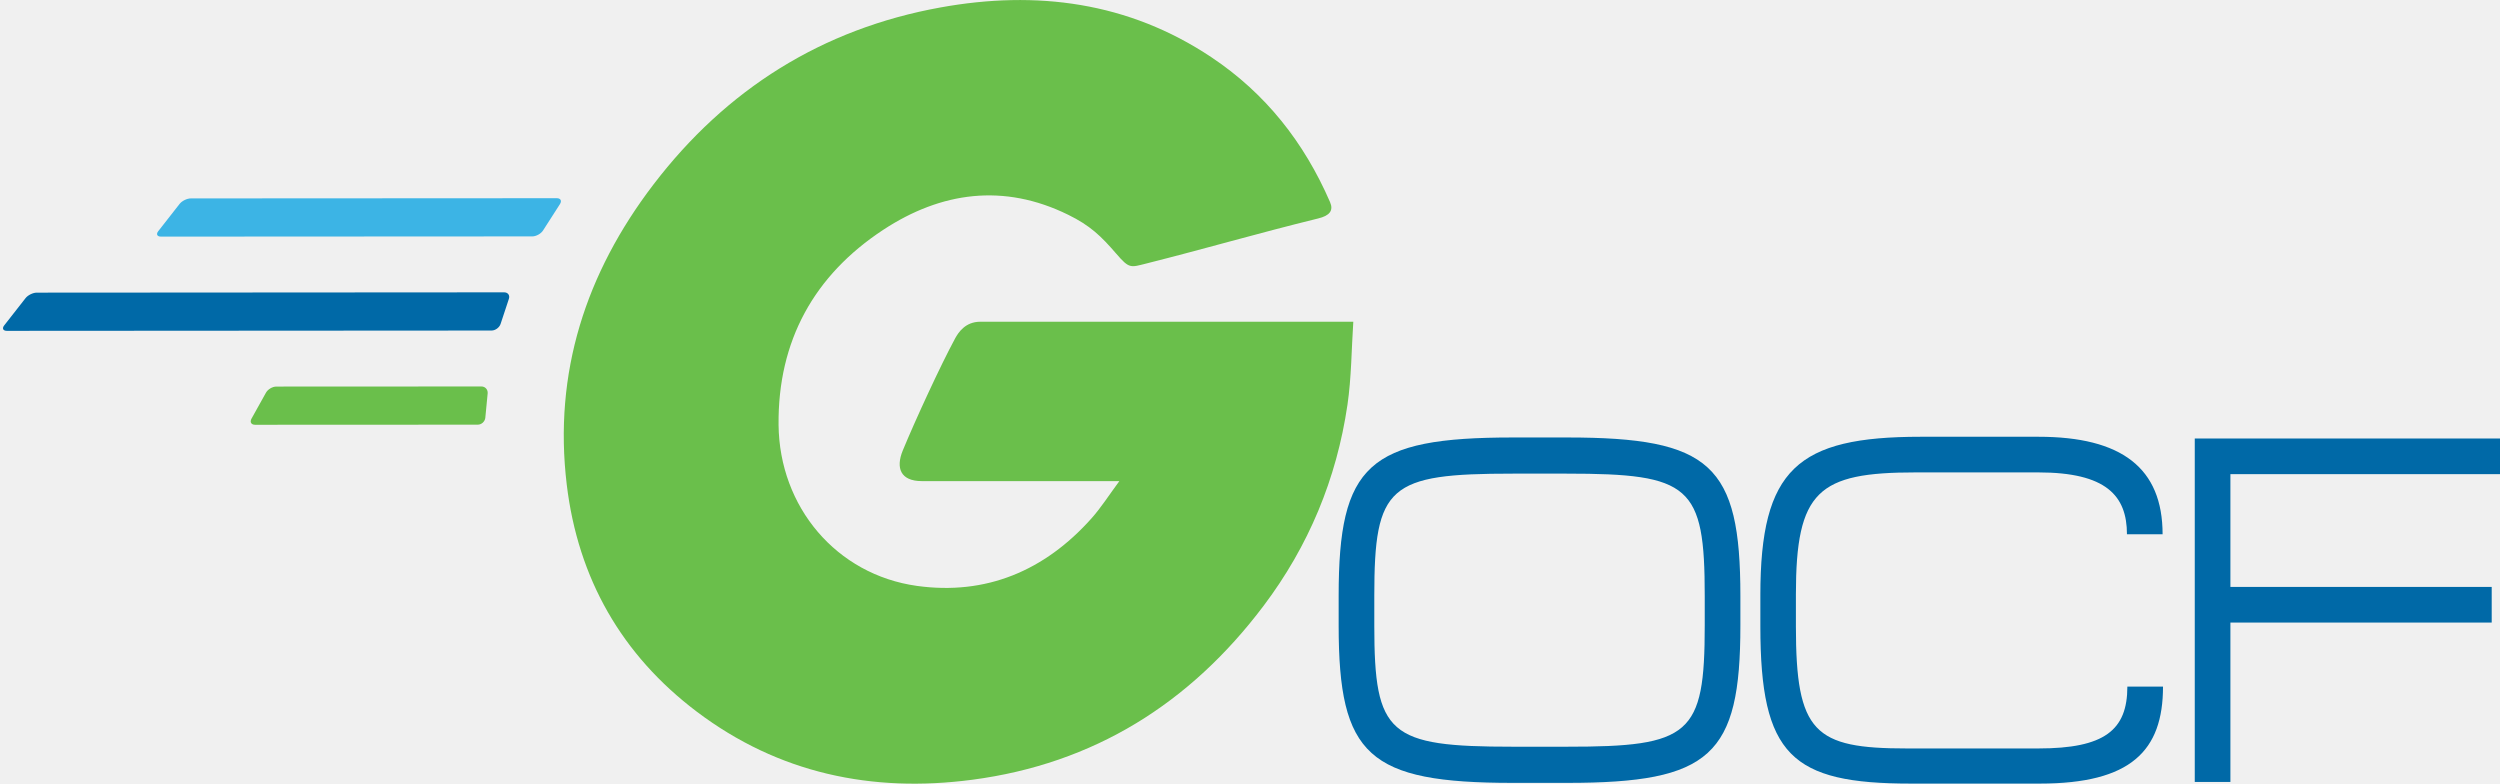
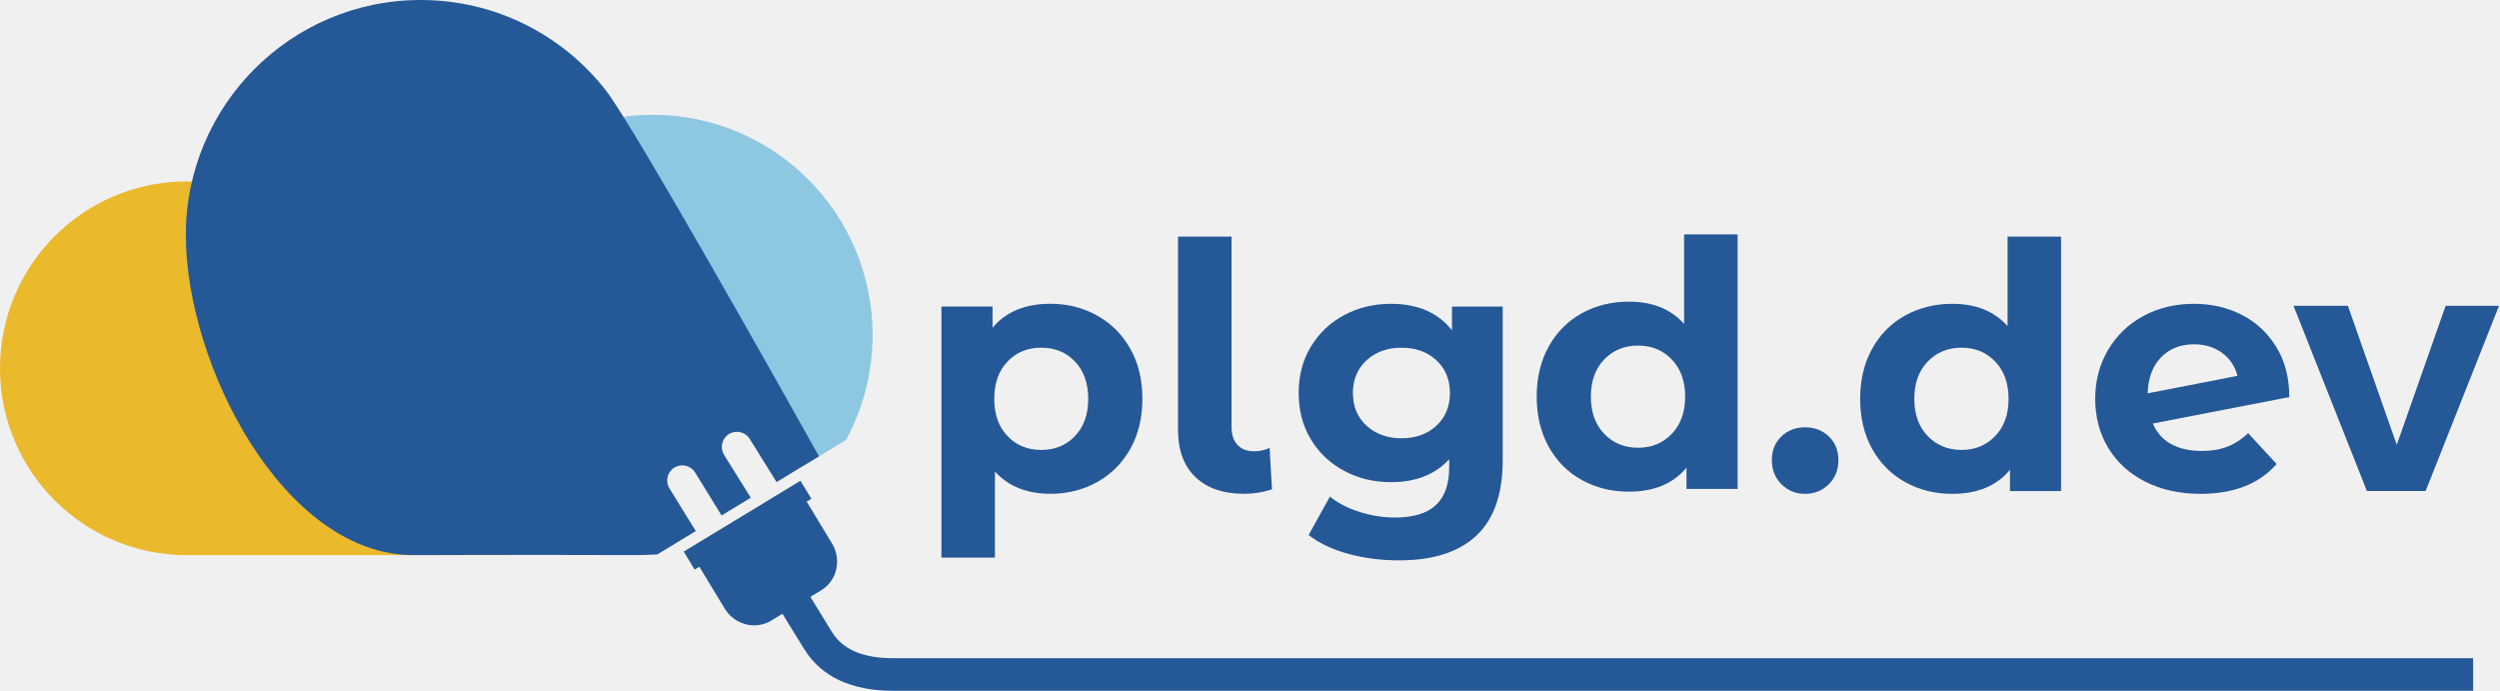
- <svg xmlns="http://www.w3.org/2000/svg" version="1.1" id="Ebene_1" x="0px" y="0px" viewBox="0 0 244.07 76.5" xml:space="preserve">
-   <style type="text/css">
- 	.st0{fill:#3CB4E5;}
- 	.st1{fill:#0069A7;}
- 	.st2{fill:#6ABF4B;}
- </style>
+ <svg xmlns="http://www.w3.org/2000/svg" xmlns:xlink="http://www.w3.org/1999/xlink" version="1.1" preserveAspectRatio="xMidYMid meet" viewBox="0 0 552.15 152.57" width="552.15" height="152.57">
+   <defs>
+     <path d="M249.76 77.06C251.53 80.21 252.41 83.89 252.41 88.08C252.41 92.27 251.52 95.95 249.76 99.1C247.99 102.26 245.55 104.71 242.45 106.45C239.34 108.19 235.89 109.06 232.1 109.06C226.9 109.06 222.81 107.42 219.83 104.14C219.83 105.41 219.83 111.74 219.83 123.15L208.01 123.15L208.01 67.7L219.3 67.7C219.3 70.52 219.3 72.08 219.3 72.39C222.23 68.86 226.5 67.09 232.1 67.09C235.89 67.1 239.34 67.97 242.45 69.71C245.55 71.45 247.99 73.9 249.76 77.06ZM240.44 88.08C240.44 84.65 239.47 81.91 237.52 79.86C235.58 77.81 233.09 76.79 230.06 76.79C227.03 76.79 224.54 77.81 222.6 79.86C220.65 81.91 219.68 84.65 219.68 88.08C219.68 91.52 220.65 94.26 222.6 96.3C224.54 98.35 227.03 99.37 230.06 99.37C233.09 99.37 235.58 98.35 237.52 96.3C239.47 94.26 240.44 91.52 240.44 88.08Z" id="ae96G0xEh" />
+     <path d="M260.29 94.98C260.29 92.13 260.29 77.88 260.29 52.25L272.11 52.25C272.11 77.48 272.11 91.49 272.11 94.29C272.11 96.01 272.55 97.34 273.43 98.27C274.32 99.21 275.57 99.67 277.18 99.67C277.79 99.67 278.41 99.6 279.04 99.44C279.67 99.29 280.16 99.11 280.52 98.91C280.57 99.83 280.99 107.16 281.04 108.08C279.07 108.73 277.03 109.06 274.91 109.06C270.31 109.07 266.73 107.84 264.15 105.39C261.57 102.94 260.29 99.47 260.29 94.98Z" id="a3Gt1zydc" />
+     <path d="M332.02 101.64C332.02 109.11 330.08 114.67 326.19 118.31C322.3 121.95 316.62 123.76 309.14 123.76C305.2 123.76 301.46 123.29 297.93 122.33C294.39 121.37 291.46 119.98 289.14 118.16C289.61 117.31 293.37 110.52 293.84 109.68C295.55 111.09 297.73 112.21 300.35 113.05C302.98 113.88 305.6 114.3 308.23 114.3C312.32 114.3 315.34 113.37 317.28 111.53C319.23 109.68 320.2 106.9 320.2 103.16C320.2 102.98 320.2 101.59 320.2 101.42C317.12 104.8 312.83 106.49 307.32 106.49C303.58 106.49 300.16 105.67 297.06 104.03C293.95 102.39 291.49 100.08 289.67 97.1C287.85 94.12 286.94 90.69 286.94 86.8C286.94 82.91 287.85 79.47 289.67 76.5C291.49 73.52 293.95 71.2 297.06 69.56C300.16 67.92 303.58 67.1 307.32 67.1C313.23 67.1 317.73 69.05 320.81 72.94C320.81 72.59 320.81 70.85 320.81 67.71L332.02 67.71L332.02 67.7L332.02 67.7C332.02 88.07 332.02 99.38 332.02 101.64ZM320.36 86.8C320.36 83.82 319.36 81.41 317.36 79.56C315.37 77.72 312.8 76.8 309.67 76.8C306.54 76.8 303.97 77.72 301.95 79.56C299.93 81.41 298.92 83.82 298.92 86.8C298.92 89.78 299.93 92.19 301.95 94.03C303.97 95.87 306.54 96.8 309.67 96.8C312.8 96.79 315.37 95.87 317.36 94.03C319.36 92.19 320.36 89.77 320.36 86.8Z" id="g1z1CEKT5v" />
+     <path d="M496.72 95.66C497.35 96.34 502.38 101.79 503.01 102.48C499.17 106.87 493.56 109.07 486.19 109.07C481.59 109.07 477.53 108.17 473.99 106.38C470.46 104.59 467.73 102.1 465.81 98.92C463.89 95.73 462.93 92.12 462.93 88.08C462.93 84.09 463.88 80.49 465.77 77.29C467.67 74.08 470.27 71.58 473.58 69.79C476.88 67.99 480.61 67.1 484.75 67.1C488.64 67.1 492.18 67.92 495.36 69.56C498.54 71.2 501.08 73.57 502.97 76.68C504.87 79.78 505.81 83.46 505.81 87.7C502.8 88.28 478.68 92.95 475.66 93.54C476.52 95.56 477.87 97.07 479.71 98.08C481.56 99.09 483.82 99.6 486.49 99.6C488.61 99.6 490.5 99.28 492.14 98.65C493.78 98.02 495.31 97.02 496.72 95.66ZM474.52 86.87C476.51 86.48 492.39 83.39 494.37 83.01C493.81 80.89 492.68 79.2 490.96 77.93C489.24 76.67 487.17 76.04 484.75 76.04C481.77 76.04 479.35 77 477.48 78.92C475.61 80.84 474.63 83.49 474.52 86.87Z" id="a1fY420iO6" />
+     <path d="M455.39 108.46L444.1 108.46C444.1 105.64 444.1 104.08 444.1 103.76C441.17 107.3 436.93 109.07 431.37 109.07C427.53 109.07 424.06 108.21 420.96 106.49C417.85 104.77 415.41 102.32 413.65 99.14C411.88 95.96 411 92.27 411 88.08C411 83.89 411.88 80.2 413.65 77.02C415.41 73.84 417.85 71.39 420.96 69.67C424.06 67.96 427.53 67.1 431.37 67.1C436.57 67.1 440.64 68.74 443.57 72.02C443.57 70.71 443.57 64.11 443.57 52.25L455.39 52.25L455.39 52.25L455.39 108.46ZM443.79 88.08C443.79 84.65 442.81 81.91 440.84 79.86C438.87 77.81 436.4 76.79 433.42 76.79C430.39 76.79 427.89 77.81 425.92 79.86C423.95 81.91 422.96 84.65 422.96 88.08C422.96 91.52 423.95 94.26 425.92 96.3C427.89 98.35 430.39 99.37 433.42 99.37C436.4 99.37 438.87 98.35 440.84 96.3C442.81 94.26 443.79 91.52 443.79 88.08Z" id="e1jHumYhss" />
+     <path d="M383.92 107.98L372.63 107.98C372.63 105.16 372.63 103.6 372.63 103.28C369.7 106.82 365.46 108.59 359.91 108.59C356.07 108.59 352.6 107.73 349.49 106.01C346.38 104.3 343.95 101.85 342.18 98.66C340.41 95.48 339.53 91.79 339.53 87.6C339.53 83.41 340.41 79.72 342.18 76.54C343.95 73.36 346.38 70.91 349.49 69.19C352.59 67.48 356.07 66.62 359.91 66.62C365.11 66.62 369.17 68.26 372.1 71.54C372.1 70.23 372.1 63.63 372.1 51.77L383.92 51.77L383.92 51.77L383.92 107.98ZM372.33 87.6C372.33 84.17 371.34 81.43 369.37 79.38C367.4 77.34 364.93 76.32 361.95 76.32C358.92 76.32 356.42 77.34 354.45 79.38C352.48 81.43 351.5 84.17 351.5 87.6C351.5 91.04 352.48 93.78 354.45 95.82C356.42 97.87 358.92 98.89 361.95 98.89C364.93 98.89 367.41 97.87 369.37 95.82C371.34 93.78 372.33 91.04 372.33 87.6Z" id="b3hnv0Br4" />
+     <path d="M391.49 101.64C391.49 99.47 392.2 97.72 393.61 96.38C395.03 95.04 396.77 94.37 398.84 94.37C400.91 94.37 402.65 95.04 404.07 96.38C405.48 97.72 406.19 99.47 406.19 101.64C406.19 103.76 405.48 105.53 404.07 106.95C402.65 108.36 400.91 109.07 398.84 109.07C396.77 109.07 395.03 108.36 393.61 106.95C392.2 105.53 391.49 103.76 391.49 101.64Z" id="a46uAJ5qAc" />
+     <path d="M186.93 97.16C186.31 97.54 183.2 99.43 177.6 102.85C168.06 96.6 162.76 93.13 161.71 92.44C161.52 92.44 151.37 94.54 146.91 102.37C142.79 109.59 95.55 100.84 95.55 73.98C95.55 47.13 117.32 25.36 144.18 25.36C171.03 25.36 192.8 47.13 192.8 73.98C192.8 82.37 190.67 90.27 186.93 97.16Z" id="e1UVC9TAQG" />
+     <path d="M41.27 122.61C18.48 122.61 0 104.13 0 81.34C0 58.55 18.48 40.07 41.27 40.07C54.45 40.07 66.19 46.25 73.75 55.87C79.26 62.89 112.59 122.61 112.59 122.61C98.33 122.61 56.45 122.61 41.27 122.61Z" id="coAYHMuuS" />
+     <path d="" id="b12tYMI5JC" />
+     <path d="" id="i4BgaCkuk" />
+     <path d="" id="e82e3Cdrq" />
+     <path d="" id="b1oOtN4bkh" />
+     <path d="M197.4 152.57C188.16 152.57 181.56 149.51 177.77 143.48C175.58 140.01 167.58 126.85 167.24 126.3C167.85 125.92 172.77 122.93 173.38 122.55C173.47 122.69 181.71 136.22 183.86 139.65C186.28 143.5 190.71 145.37 197.4 145.37C220.67 145.37 337.01 145.37 546.43 145.37L546.43 152.57L546.43 152.57C337.01 152.57 220.67 152.57 197.4 152.57Z" id="b4miZacmVH" />
+     <path d="M165.64 96.92C166.03 97.56 168.01 100.74 171.58 106.47C177.21 103.06 180.34 101.16 180.96 100.78C173.08 86.71 139.89 27.63 133.79 19.87C124.29 7.77 109.53 0 92.96 0C64.3 0 41.06 23.24 41.06 51.89C41.06 80.55 62.66 122.6 91.32 122.6C99.83 122.6 104.45 122.5 139.58 122.6C141.55 122.61 143.43 122.55 145.24 122.45C145.8 122.1 148.64 120.39 153.73 117.29C150.25 111.65 148.32 108.52 147.93 107.89C146.95 106.33 147.42 104.27 148.97 103.29C150.53 102.31 152.59 102.78 153.57 104.33C153.96 104.97 155.92 108.14 159.43 113.84L165.88 109.93C162.35 104.25 160.39 101.1 159.99 100.47C159.01 98.92 159.48 96.86 161.04 95.87C162.6 94.9 164.65 95.36 165.64 96.92Z" id="c2iHd8f5wA" />
+     <path d="M153.48 125.8L154.52 125.17C157.88 130.7 159.75 133.78 160.12 134.4C162.3 137.99 166.91 139.19 170.41 137.06C171.52 136.4 180.33 131.05 181.43 130.38C184.94 128.26 186.01 123.62 183.83 120.02C183.45 119.41 181.59 116.33 178.23 110.79L179.27 110.16L176.86 106.18L151.07 121.82L153.48 125.8Z" id="eZGQe8kC1" />
+     <path d="M518.76 67.54L529.56 98.25L540.36 67.54L552.15 67.54L535.94 108.44L522.96 108.44L506.75 67.54L518.76 67.54Z" id="jdEVzRWZc" />
+   </defs>
  <g>
    <g>
      <g>
-         <path class="st0" d="M15.71,23.1c-0.37,0-0.49-0.24-0.26-0.53l2.09-2.67c0.23-0.29,0.72-0.53,1.09-0.53l35.73-0.02     c0.37,0,0.51,0.25,0.31,0.57l-1.66,2.59c-0.2,0.31-0.67,0.57-1.04,0.57L15.71,23.1z" />
+         <use xlink:href="#ae96G0xEh" opacity="1" fill="#255897" fill-opacity="1" />
+         <g>
+           <use xlink:href="#ae96G0xEh" opacity="1" fill-opacity="0" stroke="#000000" stroke-width="1" stroke-opacity="0" />
+         </g>
+       </g>
+       <g>
+         <use xlink:href="#a3Gt1zydc" opacity="1" fill="#255897" fill-opacity="1" />
+         <g>
+           <use xlink:href="#a3Gt1zydc" opacity="1" fill-opacity="0" stroke="#000000" stroke-width="1" stroke-opacity="0" />
+         </g>
+       </g>
+       <g>
+         <use xlink:href="#g1z1CEKT5v" opacity="1" fill="#255897" fill-opacity="1" />
+         <g>
+           <use xlink:href="#g1z1CEKT5v" opacity="1" fill-opacity="0" stroke="#000000" stroke-width="1" stroke-opacity="0" />
+         </g>
+       </g>
+       <g>
+         <use xlink:href="#a1fY420iO6" opacity="1" fill="#255897" fill-opacity="1" />
+         <g>
+           <use xlink:href="#a1fY420iO6" opacity="1" fill-opacity="0" stroke="#000000" stroke-width="1" stroke-opacity="0" />
+         </g>
+       </g>
+       <g>
+         <use xlink:href="#e1jHumYhss" opacity="1" fill="#255897" fill-opacity="1" />
+         <g>
+           <use xlink:href="#e1jHumYhss" opacity="1" fill-opacity="0" stroke="#000000" stroke-width="1" stroke-opacity="0" />
+         </g>
+       </g>
+       <g>
+         <use xlink:href="#b3hnv0Br4" opacity="1" fill="#255897" fill-opacity="1" />
+         <g>
+           <use xlink:href="#b3hnv0Br4" opacity="1" fill-opacity="0" stroke="#000000" stroke-width="1" stroke-opacity="0" />
+         </g>
+       </g>
+       <g>
+         <use xlink:href="#a46uAJ5qAc" opacity="1" fill="#255897" fill-opacity="1" />
+         <g>
+           <use xlink:href="#a46uAJ5qAc" opacity="1" fill-opacity="0" stroke="#000000" stroke-width="1" stroke-opacity="0" />
+         </g>
+       </g>
+       <g>
+         <use xlink:href="#e1UVC9TAQG" opacity="1" fill="#8ec7e1" fill-opacity="1" />
+         <g>
+           <use xlink:href="#e1UVC9TAQG" opacity="1" fill-opacity="0" stroke="#000000" stroke-width="1" stroke-opacity="0" />
+         </g>
+       </g>
+       <g>
+         <use xlink:href="#coAYHMuuS" opacity="1" fill="#eab92c" fill-opacity="1" />
+         <g>
+           <use xlink:href="#coAYHMuuS" opacity="1" fill-opacity="0" stroke="#000000" stroke-width="1" stroke-opacity="0" />
+         </g>
+       </g>
+       <g>
+         <use xlink:href="#b12tYMI5JC" opacity="1" fill="#000000" fill-opacity="0" />
+         <g>
+           <use xlink:href="#b12tYMI5JC" opacity="1" fill-opacity="0" stroke="#4365a8" stroke-width="14.17" stroke-opacity="1" />
+         </g>
+       </g>
+       <g>
+         <use xlink:href="#i4BgaCkuk" opacity="1" fill="#000000" fill-opacity="0" />
+         <g>
+           <use xlink:href="#i4BgaCkuk" opacity="1" fill-opacity="0" stroke="#4365a8" stroke-width="14.17" stroke-opacity="1" />
+         </g>
+       </g>
+       <g>
+         <use xlink:href="#e82e3Cdrq" opacity="1" fill="#000000" fill-opacity="0" />
+         <g>
+           <use xlink:href="#e82e3Cdrq" opacity="1" fill-opacity="0" stroke="#ffffff" stroke-width="14.17" stroke-opacity="1" />
+         </g>
+       </g>
+       <g>
+         <use xlink:href="#b1oOtN4bkh" opacity="1" fill="#000000" fill-opacity="0" />
+         <g>
+           <use xlink:href="#b1oOtN4bkh" opacity="1" fill-opacity="0" stroke="#ffffff" stroke-width="14.17" stroke-opacity="1" />
+         </g>
+       </g>
+       <g>
+         <use xlink:href="#b4miZacmVH" opacity="1" fill="#255897" fill-opacity="1" />
+         <g>
+           <use xlink:href="#b4miZacmVH" opacity="1" fill-opacity="0" stroke="#000000" stroke-width="1" stroke-opacity="0" />
+         </g>
+       </g>
+       <g>
+         <use xlink:href="#c2iHd8f5wA" opacity="1" fill="#255897" fill-opacity="1" />
+         <g>
+           <use xlink:href="#c2iHd8f5wA" opacity="1" fill-opacity="0" stroke="#000000" stroke-width="1" stroke-opacity="0" />
+         </g>
+       </g>
+       <g>
+         <use xlink:href="#eZGQe8kC1" opacity="1" fill="#255897" fill-opacity="1" />
+         <g>
+           <use xlink:href="#eZGQe8kC1" opacity="1" fill-opacity="0" stroke="#000000" stroke-width="1" stroke-opacity="0" />
+         </g>
+       </g>
+       <g>
+         <use xlink:href="#jdEVzRWZc" opacity="1" fill="#255897" fill-opacity="1" />
+         <g>
+           <use xlink:href="#jdEVzRWZc" opacity="1" fill-opacity="0" stroke="#000000" stroke-width="1" stroke-opacity="0" />
+         </g>
      </g>
    </g>
  </g>
-   <g>
-     <g>
-       <g>
-         <path class="st1" d="M0.67,32.3c-0.37,0-0.49-0.24-0.26-0.53L2.5,29.1c0.23-0.29,0.72-0.53,1.09-0.53l45.63-0.03     c0.37,0,0.58,0.29,0.46,0.64l-0.81,2.45c-0.12,0.35-0.51,0.64-0.88,0.64L0.67,32.3z" />
-       </g>
-     </g>
-   </g>
-   <g>
-     <g>
-       <g>
-         <path class="st2" d="M24.9,41.47c-0.37,0-0.53-0.26-0.35-0.59l1.42-2.55c0.18-0.32,0.63-0.59,1-0.59L47,37.73     c0.37,0,0.64,0.3,0.61,0.67l-0.23,2.39c-0.04,0.37-0.37,0.67-0.74,0.67L24.9,41.47z" />
-       </g>
-     </g>
-   </g>
-   <g>
-     <g>
-       <path class="st2" d="M128.68,21.33c-6.28,1.55-10.6,2.84-16.78,4.4c-1.53,0.38-1.64,0.53-2.92-0.96c-1.51-1.75-2.57-2.76-4.69-3.8    c-6.3-3.1-12.41-2.24-18.05,1.46c-6.76,4.44-10.31,10.85-10.23,19.05c0.08,8,5.63,14.62,13.51,15.72    c6.76,0.94,12.48-1.49,17.02-6.57c0.95-1.06,1.72-2.28,2.74-3.66c-3.65,0-8.08,0-19.28,0c-2.09,0-2.57-1.28-1.86-3    c1.26-3.05,3.7-8.33,5.1-10.92c0.33-0.61,1.02-1.64,2.46-1.64c5.07,0,23.9,0,36.42,0c-0.18,2.72-0.18,5.44-0.57,8.11    c-1.06,7.23-3.8,13.81-8.2,19.64c-7.17,9.51-16.56,15.41-28.46,16.97c-9.78,1.28-18.88-0.63-26.85-6.64    c-7.36-5.56-11.61-13.03-12.71-22.18c-1.31-10.93,1.87-20.66,8.46-29.29C70.9,8.71,80.26,2.82,91.8,0.73    c9.38-1.7,18.36-0.55,26.47,4.86c5.29,3.53,9.05,8.31,11.58,14.14C130.21,20.56,129.81,21.06,128.68,21.33z" />
-     </g>
-   </g>
-   <path id="XMLID_13_" class="st1" d="M171.86,61.14V58.1c0-12.32,3.62-15.46,15.65-15.46h11.5c8.11,0,12.12,3.04,12.12,9.52h-3.48  c0-3.77-2.03-6.04-8.65-6.04h-11.98c-9.52,0-11.69,1.79-11.69,11.93v3.09c0,10.39,1.79,11.93,10.82,11.93h12.85  c6.47,0,8.69-1.79,8.69-6.04h3.48c0,6.28-3.14,9.47-12.03,9.47h-12.61C174.9,76.5,171.86,73.75,171.86,61.14z" />
-   <path id="XMLID_10_" class="st1" d="M147.69,76.43c-14.1,0-17-2.66-17-15.36v-2.9c0-12.8,2.9-15.46,17-15.46H153  c14.01,0,16.91,2.66,16.91,15.46v2.9c0,12.7-2.9,15.36-16.91,15.36H147.69z M166.43,61.07v-2.9c0-10.77-1.4-11.93-13.48-11.93h-5.26  c-12.12,0-13.52,1.16-13.52,11.93v2.9c0,10.67,1.4,11.83,13.52,11.83h5.26C165.03,72.91,166.43,71.75,166.43,61.07z" />
-   <path id="XMLID_8_" class="st1" d="M214.27,42.81h29.81v3.48h-26.33V57.3h25.51v3.48h-25.51v15.56h-3.48V42.81z" />
</svg>
